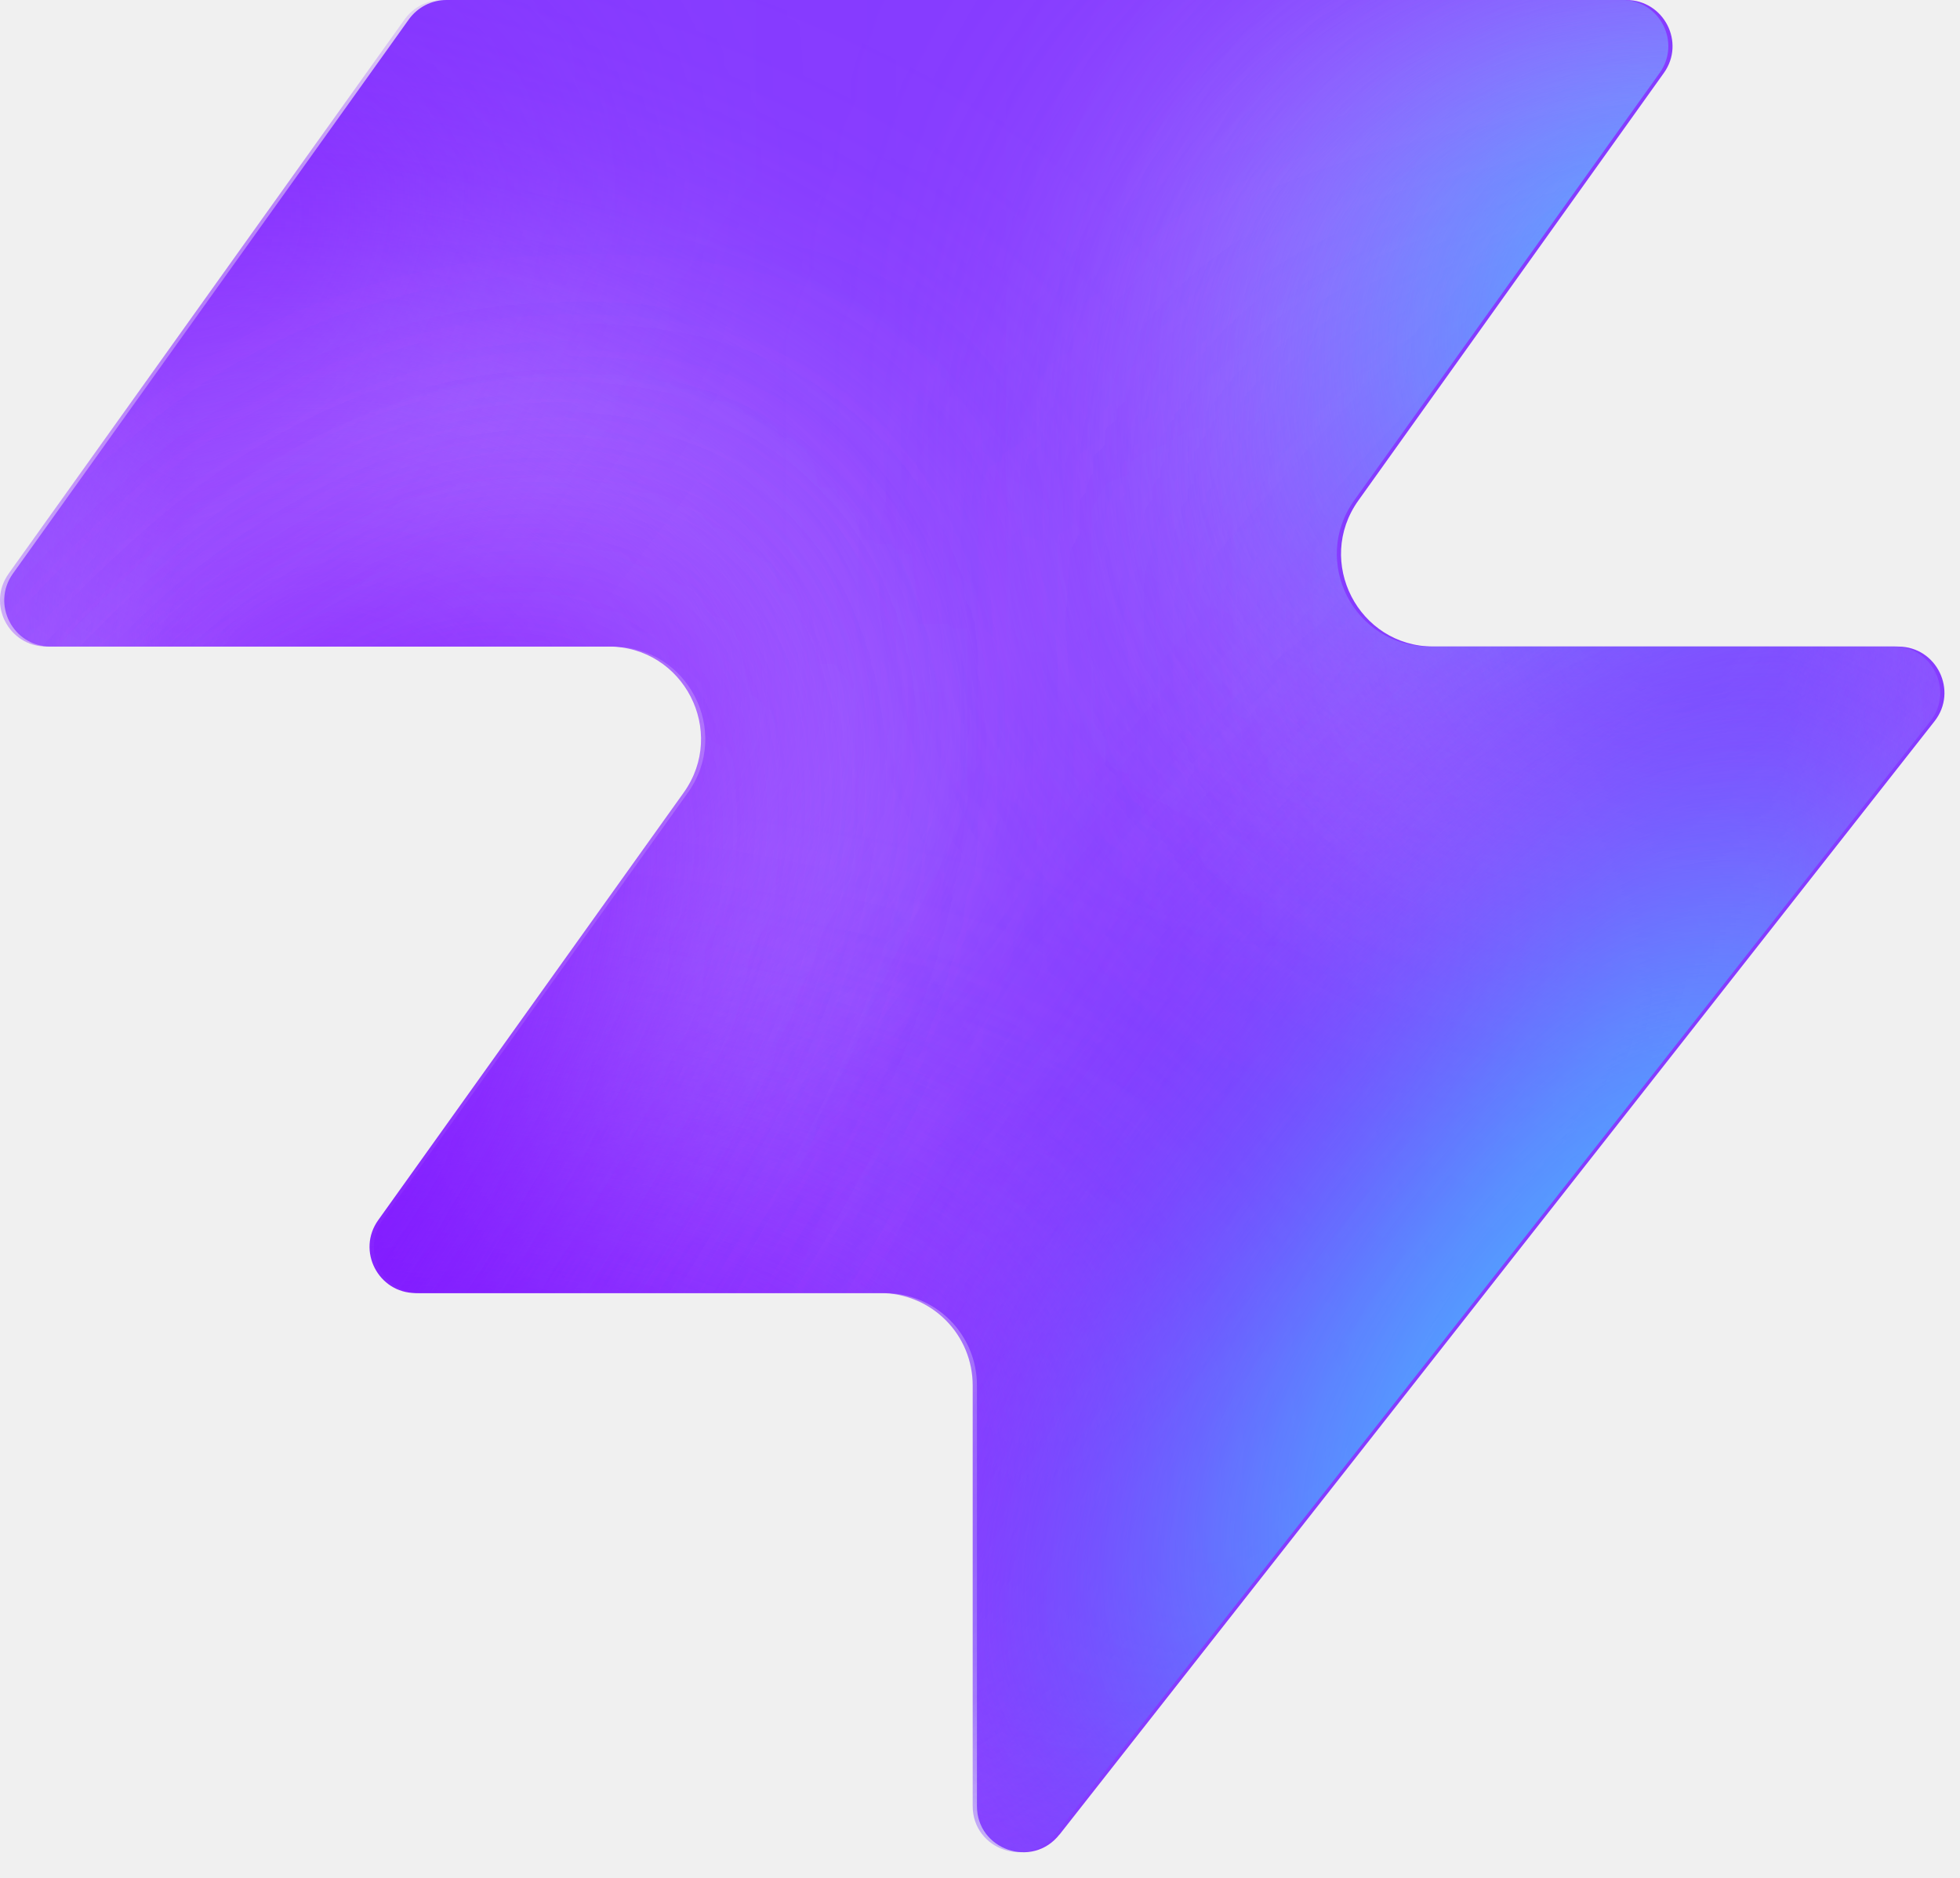
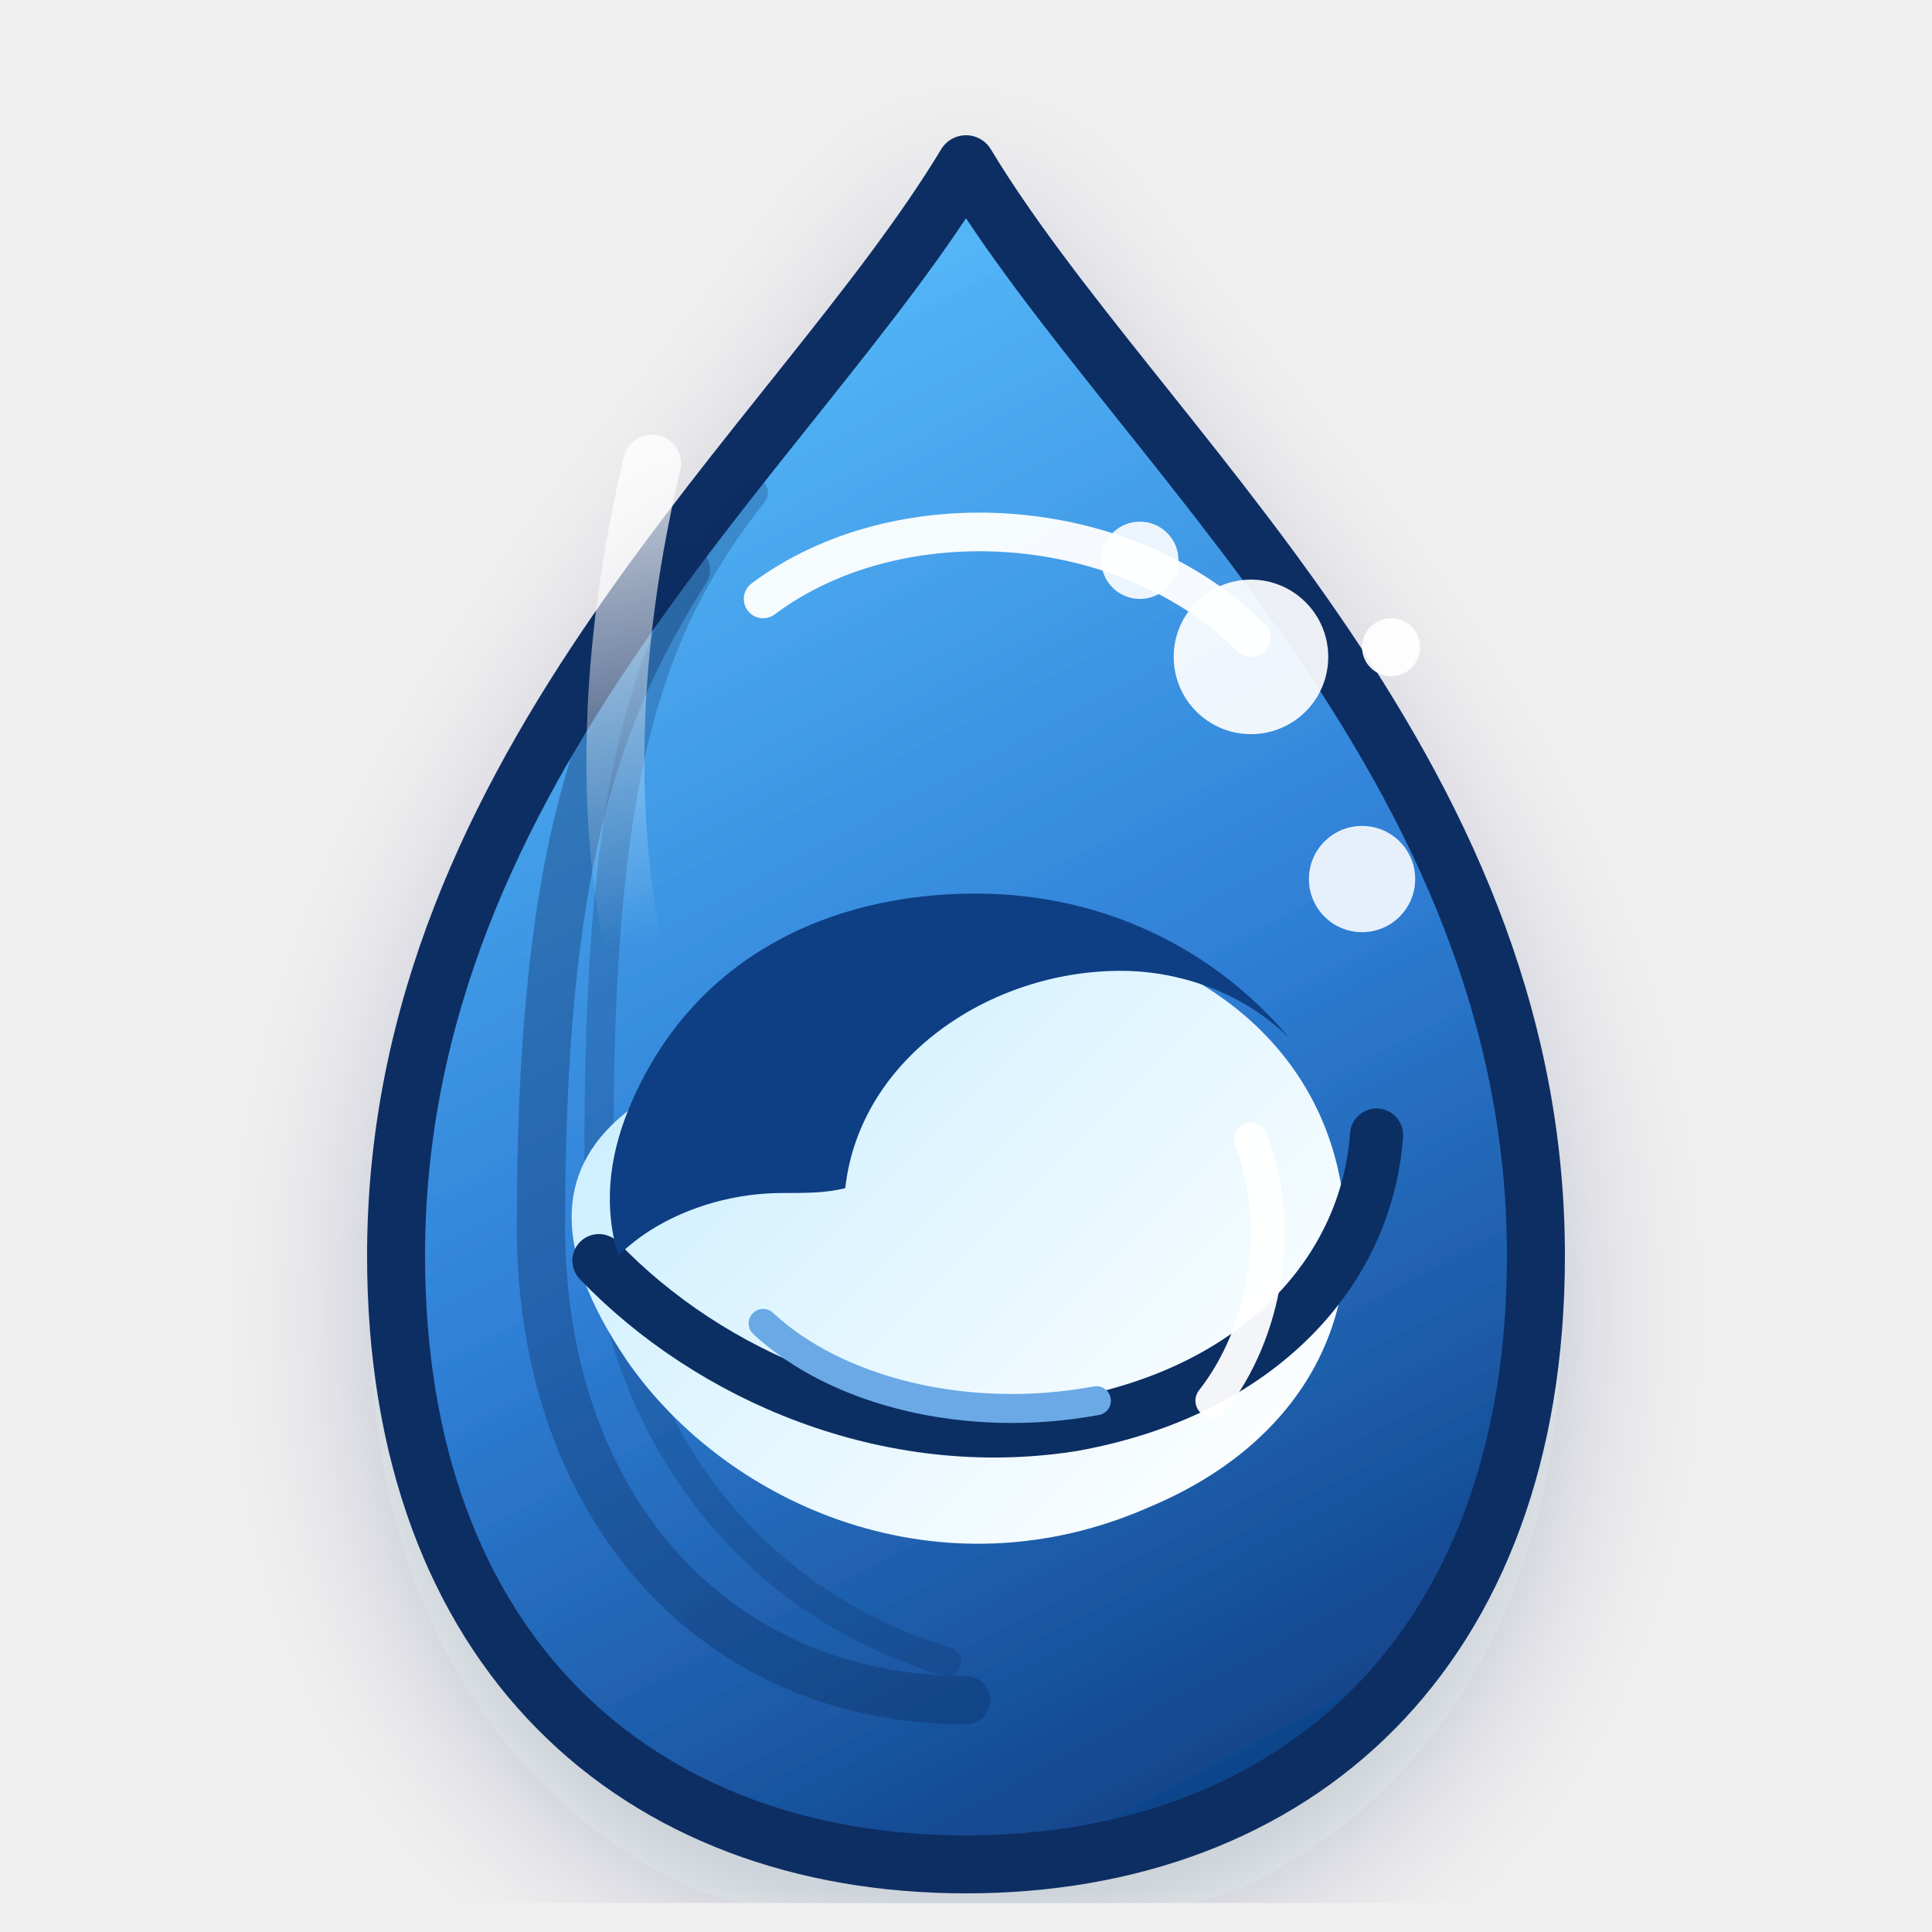
- <svg xmlns="http://www.w3.org/2000/svg" width="48" height="46" fill="none" viewBox="0 0 48 46">
-   <path fill="#863bff" d="M25.946 44.938c-.664.845-2.021.375-2.021-.698V33.937a2.26 2.26 0 0 0-2.262-2.262H10.287c-.92 0-1.456-1.04-.92-1.788l7.48-10.471c1.07-1.497 0-3.578-1.842-3.578H1.237c-.92 0-1.456-1.04-.92-1.788L10.013.474c.214-.297.556-.474.92-.474h28.894c.92 0 1.456 1.04.92 1.788l-7.48 10.471c-1.07 1.498 0 3.579 1.842 3.579h11.377c.943 0 1.473 1.088.89 1.83L25.947 44.94z" style="fill:#863bff;fill:color(display-p3 .525 .23 1);fill-opacity:1" />
-   <mask id="a" width="48" height="46" x="0" y="0" maskUnits="userSpaceOnUse" style="mask-type:alpha">
-     <path fill="#000" d="M25.842 44.938c-.664.844-2.021.375-2.021-.698V33.937a2.26 2.26 0 0 0-2.262-2.262H10.183c-.92 0-1.456-1.04-.92-1.788l7.48-10.471c1.07-1.498 0-3.579-1.842-3.579H1.133c-.92 0-1.456-1.04-.92-1.787L9.91.473c.214-.297.556-.474.92-.474h28.894c.92 0 1.456 1.04.92 1.788l-7.48 10.471c-1.07 1.498 0 3.578 1.842 3.578h11.377c.943 0 1.473 1.088.89 1.832L25.843 44.94z" style="fill:#000;fill-opacity:1" />
-   </mask>
-   <g mask="url(#a)">
-     <g filter="url(#b)">
-       <ellipse cx="5.508" cy="14.704" fill="#ede6ff" rx="5.508" ry="14.704" style="fill:#ede6ff;fill:color(display-p3 .927 .903 1);fill-opacity:1" transform="matrix(.00324 1 1 -.00324 -4.47 31.516)" />
-     </g>
-     <g filter="url(#c)">
-       <ellipse cx="10.399" cy="29.851" fill="#ede6ff" rx="10.399" ry="29.851" style="fill:#ede6ff;fill:color(display-p3 .927 .903 1);fill-opacity:1" transform="matrix(.00324 1 1 -.00324 -39.328 7.883)" />
-     </g>
-     <g filter="url(#d)">
-       <ellipse cx="5.508" cy="30.487" fill="#7e14ff" rx="5.508" ry="30.487" style="fill:#7e14ff;fill:color(display-p3 .492 .077 1);fill-opacity:1" transform="rotate(89.814 -25.913 -14.639)scale(1 -1)" />
-     </g>
-     <g filter="url(#e)">
-       <ellipse cx="5.508" cy="30.599" fill="#7e14ff" rx="5.508" ry="30.599" style="fill:#7e14ff;fill:color(display-p3 .492 .077 1);fill-opacity:1" transform="rotate(89.814 -32.644 -3.334)scale(1 -1)" />
-     </g>
-     <g filter="url(#f)">
-       <ellipse cx="5.508" cy="30.599" fill="#7e14ff" rx="5.508" ry="30.599" style="fill:#7e14ff;fill:color(display-p3 .492 .077 1);fill-opacity:1" transform="matrix(.00324 1 1 -.00324 -34.34 30.47)" />
-     </g>
-     <g filter="url(#g)">
-       <ellipse cx="14.072" cy="22.078" fill="#ede6ff" rx="14.072" ry="22.078" style="fill:#ede6ff;fill:color(display-p3 .927 .903 1);fill-opacity:1" transform="rotate(93.35 24.506 48.493)scale(-1 1)" />
-     </g>
-     <g filter="url(#h)">
-       <ellipse cx="3.47" cy="21.501" fill="#7e14ff" rx="3.47" ry="21.501" style="fill:#7e14ff;fill:color(display-p3 .492 .077 1);fill-opacity:1" transform="rotate(89.009 28.708 47.59)scale(-1 1)" />
-     </g>
-     <g filter="url(#i)">
-       <ellipse cx="3.47" cy="21.501" fill="#7e14ff" rx="3.47" ry="21.501" style="fill:#7e14ff;fill:color(display-p3 .492 .077 1);fill-opacity:1" transform="rotate(89.009 28.708 47.59)scale(-1 1)" />
-     </g>
-     <g filter="url(#j)">
-       <ellipse cx=".387" cy="8.972" fill="#7e14ff" rx="4.407" ry="29.108" style="fill:#7e14ff;fill:color(display-p3 .492 .077 1);fill-opacity:1" transform="rotate(39.51 .387 8.972)" />
-     </g>
-     <g filter="url(#k)">
-       <ellipse cx="47.523" cy="-6.092" fill="#7e14ff" rx="4.407" ry="29.108" style="fill:#7e14ff;fill:color(display-p3 .492 .077 1);fill-opacity:1" transform="rotate(37.892 47.523 -6.092)" />
-     </g>
-     <g filter="url(#l)">
-       <ellipse cx="41.412" cy="6.333" fill="#47bfff" rx="5.971" ry="9.665" style="fill:#47bfff;fill:color(display-p3 .28 .748 1);fill-opacity:1" transform="rotate(37.892 41.412 6.333)" />
-     </g>
-     <g filter="url(#m)">
-       <ellipse cx="-1.879" cy="38.332" fill="#7e14ff" rx="4.407" ry="29.108" style="fill:#7e14ff;fill:color(display-p3 .492 .077 1);fill-opacity:1" transform="rotate(37.892 -1.88 38.332)" />
-     </g>
-     <g filter="url(#n)">
-       <ellipse cx="-1.879" cy="38.332" fill="#7e14ff" rx="4.407" ry="29.108" style="fill:#7e14ff;fill:color(display-p3 .492 .077 1);fill-opacity:1" transform="rotate(37.892 -1.88 38.332)" />
-     </g>
-     <g filter="url(#o)">
-       <ellipse cx="35.651" cy="29.907" fill="#7e14ff" rx="4.407" ry="29.108" style="fill:#7e14ff;fill:color(display-p3 .492 .077 1);fill-opacity:1" transform="rotate(37.892 35.651 29.907)" />
-     </g>
-     <g filter="url(#p)">
-       <ellipse cx="38.418" cy="32.4" fill="#47bfff" rx="5.971" ry="15.297" style="fill:#47bfff;fill:color(display-p3 .28 .748 1);fill-opacity:1" transform="rotate(37.892 38.418 32.4)" />
-     </g>
-   </g>
+ <svg xmlns="http://www.w3.org/2000/svg" width="512" height="512" viewBox="96 48 320 400" fill="none">
  <defs>
-     <filter id="b" width="60.045" height="41.654" x="-19.77" y="16.149" color-interpolation-filters="sRGB" filterUnits="userSpaceOnUse">
-       <feFlood flood-opacity="0" result="BackgroundImageFix" />
-       <feBlend in="SourceGraphic" in2="BackgroundImageFix" result="shape" />
-       <feGaussianBlur result="effect1_foregroundBlur_2002_17158" stdDeviation="7.659" />
-     </filter>
-     <filter id="c" width="90.34" height="51.437" x="-54.613" y="-7.533" color-interpolation-filters="sRGB" filterUnits="userSpaceOnUse">
-       <feFlood flood-opacity="0" result="BackgroundImageFix" />
-       <feBlend in="SourceGraphic" in2="BackgroundImageFix" result="shape" />
-       <feGaussianBlur result="effect1_foregroundBlur_2002_17158" stdDeviation="7.659" />
-     </filter>
-     <filter id="d" width="79.355" height="29.4" x="-49.64" y="2.03" color-interpolation-filters="sRGB" filterUnits="userSpaceOnUse">
-       <feFlood flood-opacity="0" result="BackgroundImageFix" />
-       <feBlend in="SourceGraphic" in2="BackgroundImageFix" result="shape" />
-       <feGaussianBlur result="effect1_foregroundBlur_2002_17158" stdDeviation="4.596" />
-     </filter>
-     <filter id="e" width="79.579" height="29.4" x="-45.045" y="20.029" color-interpolation-filters="sRGB" filterUnits="userSpaceOnUse">
-       <feFlood flood-opacity="0" result="BackgroundImageFix" />
-       <feBlend in="SourceGraphic" in2="BackgroundImageFix" result="shape" />
-       <feGaussianBlur result="effect1_foregroundBlur_2002_17158" stdDeviation="4.596" />
-     </filter>
-     <filter id="f" width="79.579" height="29.4" x="-43.513" y="21.178" color-interpolation-filters="sRGB" filterUnits="userSpaceOnUse">
-       <feFlood flood-opacity="0" result="BackgroundImageFix" />
-       <feBlend in="SourceGraphic" in2="BackgroundImageFix" result="shape" />
-       <feGaussianBlur result="effect1_foregroundBlur_2002_17158" stdDeviation="4.596" />
-     </filter>
-     <filter id="g" width="74.749" height="58.852" x="15.756" y="-17.901" color-interpolation-filters="sRGB" filterUnits="userSpaceOnUse">
-       <feFlood flood-opacity="0" result="BackgroundImageFix" />
-       <feBlend in="SourceGraphic" in2="BackgroundImageFix" result="shape" />
-       <feGaussianBlur result="effect1_foregroundBlur_2002_17158" stdDeviation="7.659" />
-     </filter>
-     <filter id="h" width="61.377" height="25.362" x="23.548" y="2.284" color-interpolation-filters="sRGB" filterUnits="userSpaceOnUse">
-       <feFlood flood-opacity="0" result="BackgroundImageFix" />
-       <feBlend in="SourceGraphic" in2="BackgroundImageFix" result="shape" />
-       <feGaussianBlur result="effect1_foregroundBlur_2002_17158" stdDeviation="4.596" />
-     </filter>
-     <filter id="i" width="61.377" height="25.362" x="23.548" y="2.284" color-interpolation-filters="sRGB" filterUnits="userSpaceOnUse">
-       <feFlood flood-opacity="0" result="BackgroundImageFix" />
-       <feBlend in="SourceGraphic" in2="BackgroundImageFix" result="shape" />
-       <feGaussianBlur result="effect1_foregroundBlur_2002_17158" stdDeviation="4.596" />
-     </filter>
-     <filter id="j" width="56.045" height="63.649" x="-27.636" y="-22.853" color-interpolation-filters="sRGB" filterUnits="userSpaceOnUse">
-       <feFlood flood-opacity="0" result="BackgroundImageFix" />
-       <feBlend in="SourceGraphic" in2="BackgroundImageFix" result="shape" />
-       <feGaussianBlur result="effect1_foregroundBlur_2002_17158" stdDeviation="4.596" />
-     </filter>
-     <filter id="k" width="54.814" height="64.646" x="20.116" y="-38.415" color-interpolation-filters="sRGB" filterUnits="userSpaceOnUse">
-       <feFlood flood-opacity="0" result="BackgroundImageFix" />
-       <feBlend in="SourceGraphic" in2="BackgroundImageFix" result="shape" />
-       <feGaussianBlur result="effect1_foregroundBlur_2002_17158" stdDeviation="4.596" />
-     </filter>
-     <filter id="l" width="33.541" height="35.313" x="24.641" y="-11.323" color-interpolation-filters="sRGB" filterUnits="userSpaceOnUse">
-       <feFlood flood-opacity="0" result="BackgroundImageFix" />
-       <feBlend in="SourceGraphic" in2="BackgroundImageFix" result="shape" />
-       <feGaussianBlur result="effect1_foregroundBlur_2002_17158" stdDeviation="4.596" />
-     </filter>
-     <filter id="m" width="54.814" height="64.646" x="-29.286" y="6.009" color-interpolation-filters="sRGB" filterUnits="userSpaceOnUse">
-       <feFlood flood-opacity="0" result="BackgroundImageFix" />
-       <feBlend in="SourceGraphic" in2="BackgroundImageFix" result="shape" />
-       <feGaussianBlur result="effect1_foregroundBlur_2002_17158" stdDeviation="4.596" />
-     </filter>
-     <filter id="n" width="54.814" height="64.646" x="-29.286" y="6.009" color-interpolation-filters="sRGB" filterUnits="userSpaceOnUse">
-       <feFlood flood-opacity="0" result="BackgroundImageFix" />
-       <feBlend in="SourceGraphic" in2="BackgroundImageFix" result="shape" />
-       <feGaussianBlur result="effect1_foregroundBlur_2002_17158" stdDeviation="4.596" />
-     </filter>
-     <filter id="o" width="54.814" height="64.646" x="8.244" y="-2.416" color-interpolation-filters="sRGB" filterUnits="userSpaceOnUse">
-       <feFlood flood-opacity="0" result="BackgroundImageFix" />
-       <feBlend in="SourceGraphic" in2="BackgroundImageFix" result="shape" />
-       <feGaussianBlur result="effect1_foregroundBlur_2002_17158" stdDeviation="4.596" />
-     </filter>
-     <filter id="p" width="39.409" height="43.623" x="18.713" y="10.588" color-interpolation-filters="sRGB" filterUnits="userSpaceOnUse">
-       <feFlood flood-opacity="0" result="BackgroundImageFix" />
-       <feBlend in="SourceGraphic" in2="BackgroundImageFix" result="shape" />
-       <feGaussianBlur result="effect1_foregroundBlur_2002_17158" stdDeviation="4.596" />
+     <linearGradient id="dropFill" x1="180" y1="90" x2="350" y2="410" gradientUnits="userSpaceOnUse">
+       <stop offset="0" stop-color="#5CC3FF" />
+       <stop offset="0.55" stop-color="#2F7FD6" />
+       <stop offset="1" stop-color="#0E3F84" />
+     </linearGradient>
+     <linearGradient id="waveFill" x1="170" y1="200" x2="325" y2="355" gradientUnits="userSpaceOnUse">
+       <stop offset="0" stop-color="#E8F8FF" />
+       <stop offset="0.2" stop-color="#C7EDFF" />
+       <stop offset="1" stop-color="#FFFFFF" />
+     </linearGradient>
+     <linearGradient id="shine" x1="190" y1="120" x2="210" y2="240" gradientUnits="userSpaceOnUse">
+       <stop offset="0" stop-color="white" stop-opacity="0.95" />
+       <stop offset="1" stop-color="white" stop-opacity="0" />
+     </linearGradient>
+     <filter id="softShadow" x="90" y="50" width="332" height="392" filterUnits="userSpaceOnUse">
+       <feDropShadow dx="0" dy="12" stdDeviation="16" flood-color="#082E57" flood-opacity="0.2" />
    </filter>
  </defs>
+   <g filter="url(#softShadow)">
+     <path d="M256 82C221 140 138 206 138 308C138 390 188 434 256 434C324 434 374 390 374 308C374 206 291 140 256 82Z" fill="url(#dropFill)" stroke="#0B2E63" stroke-width="12" stroke-linejoin="round" />
+   </g>
+   <path d="M198 166C179 196 168 228 168 302C168 360 204 400 256 400" stroke="#0C2D60" stroke-opacity="0.35" stroke-width="10" stroke-linecap="round" />
+   <path d="M212 150C190 178 180 208 180 286C180 344 212 380 252 392" stroke="#0C2D60" stroke-opacity="0.25" stroke-width="6" stroke-linecap="round" />
+   <path d="M186 278C220 222 319 229 333 290C340 321 325 347 294 360C251 379 207 360 186 330C169 305 172 289 186 278Z" fill="url(#waveFill)" />
+   <path d="M180 309C203 333 240 349 278 343C317 336 339 311 341 283" stroke="#0B2E63" stroke-width="11" stroke-linecap="round" />
+   <path d="M214 322C229 336 256 343 283 338" stroke="#6AA9E6" stroke-width="6" stroke-linecap="round" />
+   <path d="M231 294C234 267 261 249 288 249C301 249 314 254 323 263C308 245 285 233 258 233C228 233 199 246 186 278C182 288 181 298 184 308C192 300 205 295 218 295C223 295 227 295 231 294Z" fill="#0E3F84" />
+   <path d="M191 144C182 182 181 218 188 248" stroke="url(#shine)" stroke-width="12" stroke-linecap="round" />
+   <path d="M214 172C242 151 289 154 315 180" stroke="white" stroke-width="8" stroke-linecap="round" stroke-opacity="0.95" />
+   <path d="M315 284C322 302 318 324 307 338" stroke="white" stroke-width="7" stroke-linecap="round" stroke-opacity="0.95" />
+   <circle cx="315" cy="184" r="16" fill="white" fill-opacity="0.92" />
+   <circle cx="338" cy="230" r="11" fill="white" fill-opacity="0.88" />
+   <circle cx="292" cy="164" r="8" fill="white" fill-opacity="0.9" />
+   <circle cx="344" cy="182" r="6" fill="white" fill-opacity="0.92" />
</svg>
